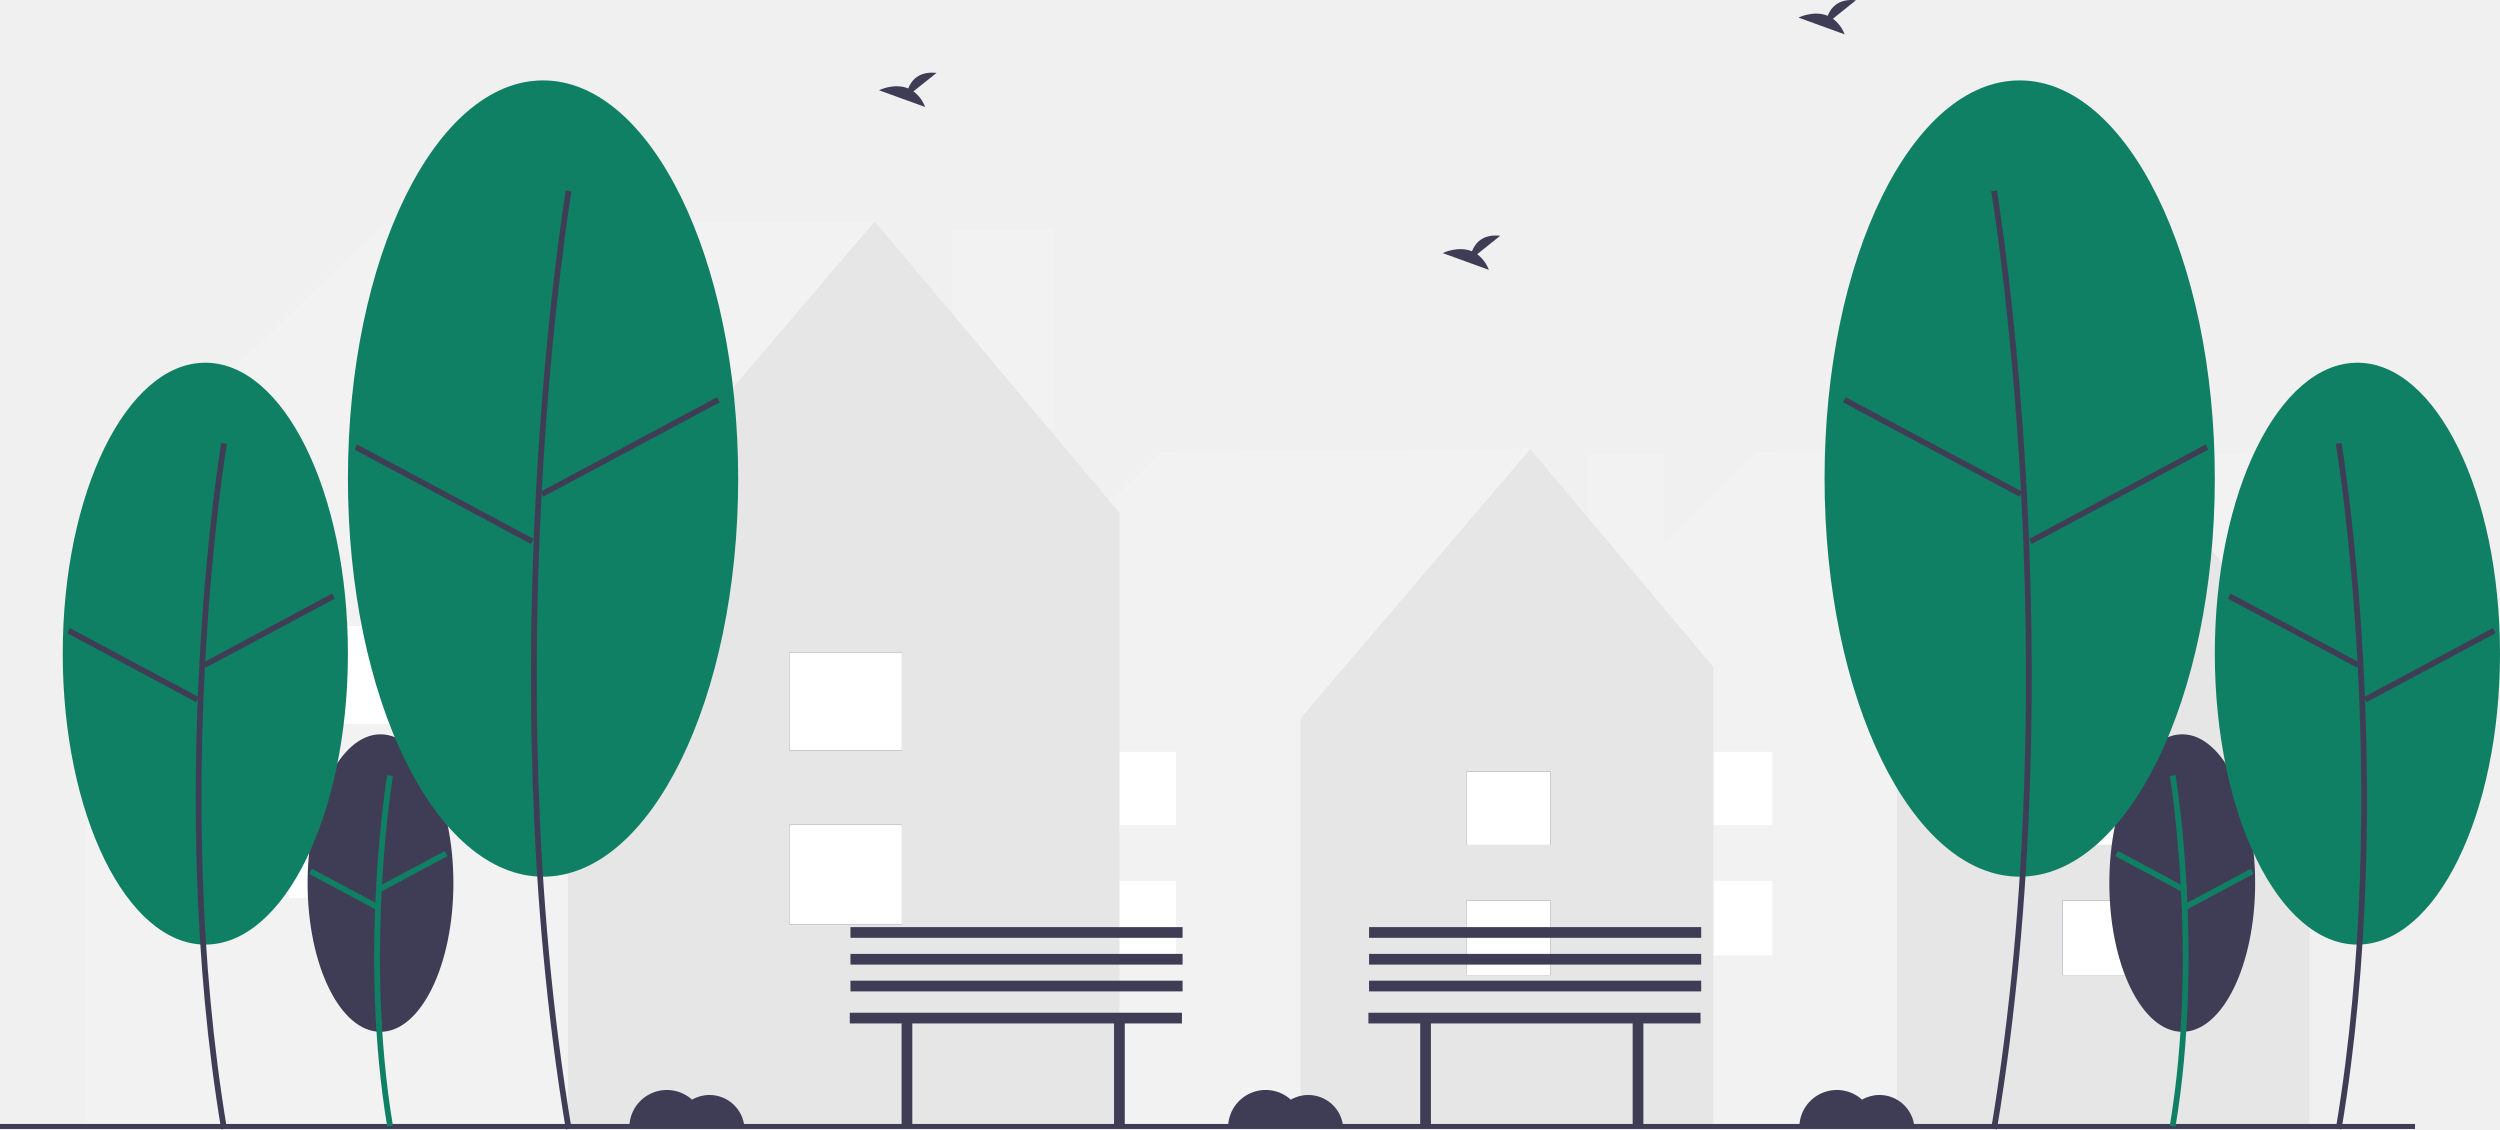
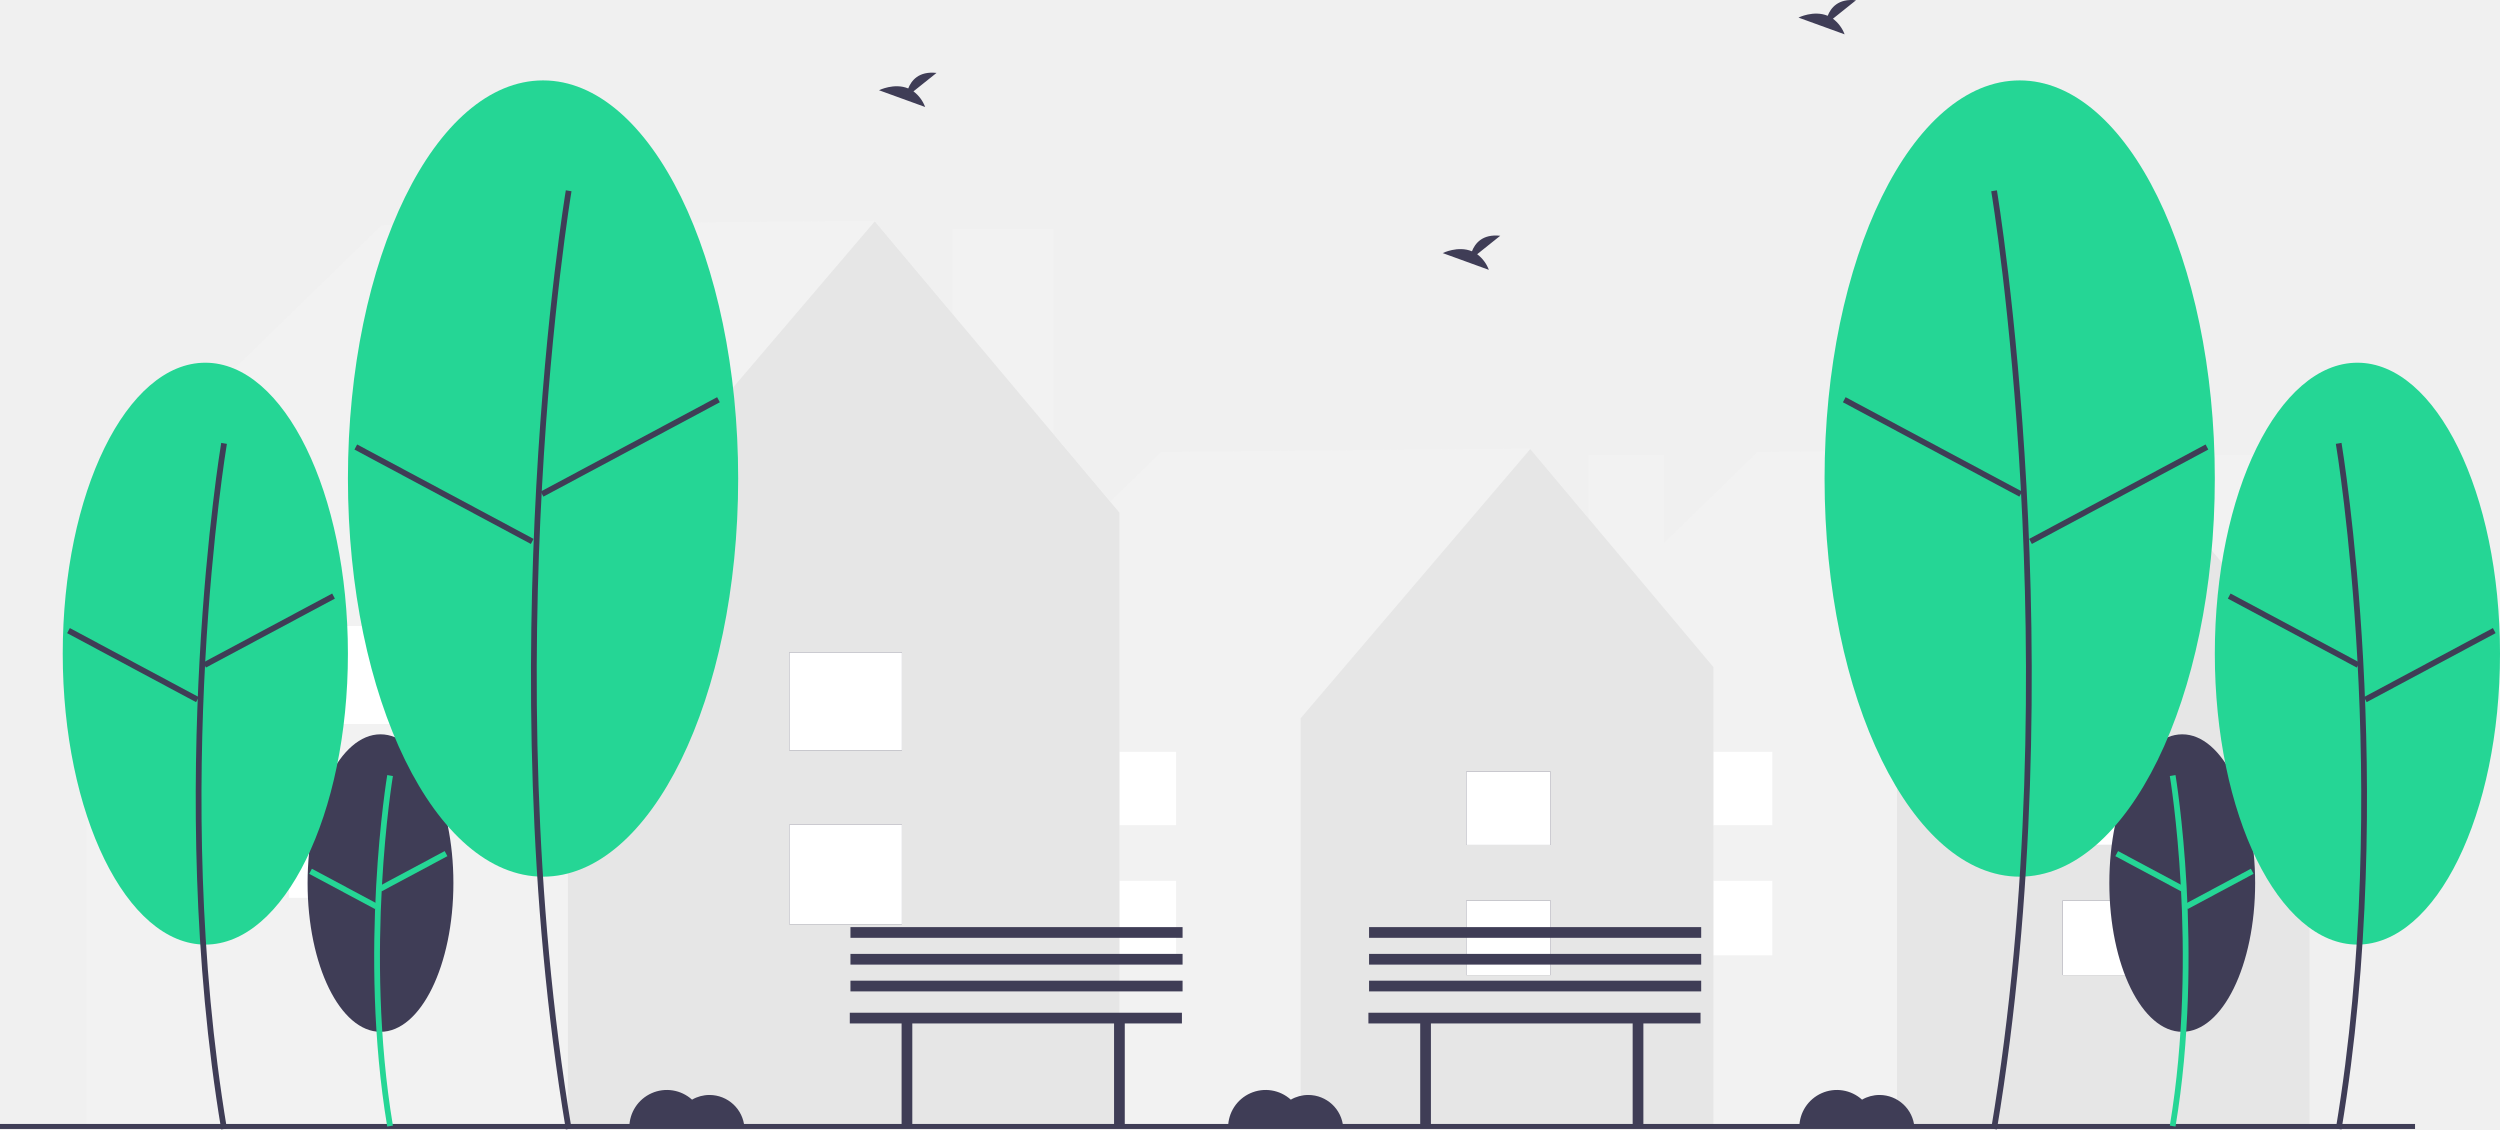
<svg xmlns="http://www.w3.org/2000/svg" data-name="Layer 1" width="997.861" height="450.808" viewBox="0 0 997.861 450.808">
  <rect x="871.992" y="181.558" width="30.159" height="104.398" fill="#f2f2f2" />
  <polygon points="922.068 266.317 848.715 179.052 701.475 180.398 612.156 267.396 613.961 268.556 613.316 268.556 613.316 449.513 921.871 449.513 921.871 268.556 922.068 266.317" fill="#f2f2f2" />
  <polygon points="848.792 179.238 757.154 286.674 757.154 449.513 921.871 449.513 921.871 266.236 848.792 179.238" fill="#e6e6e6" />
  <rect x="823.272" y="359.461" width="33.639" height="29.733" fill="#3f3d56" />
  <rect x="823.272" y="307.996" width="33.639" height="29.262" fill="#3f3d56" />
  <rect x="823.272" y="359.461" width="33.639" height="29.733" fill="#fff" />
  <rect x="823.272" y="307.996" width="33.639" height="29.262" fill="#fff" />
  <rect x="673.777" y="351.571" width="33.639" height="29.733" fill="#fff" />
  <rect x="673.777" y="300.106" width="33.639" height="29.262" fill="#fff" />
  <rect x="633.992" y="181.558" width="30.159" height="104.398" fill="#f2f2f2" />
  <polygon points="684.068 266.317 610.715 179.052 463.475 180.398 374.156 267.396 375.961 268.556 375.316 268.556 375.316 449.513 683.871 449.513 683.871 268.556 684.068 266.317" fill="#f2f2f2" />
  <polygon points="610.792 179.238 519.154 286.674 519.154 449.513 683.871 449.513 683.871 266.236 610.792 179.238" fill="#e6e6e6" />
  <rect x="585.272" y="359.461" width="33.639" height="29.733" fill="#3f3d56" />
  <rect x="585.272" y="307.996" width="33.639" height="29.262" fill="#3f3d56" />
  <rect x="585.272" y="359.461" width="33.639" height="29.733" fill="#fff" />
  <rect x="585.272" y="307.996" width="33.639" height="29.262" fill="#fff" />
  <rect x="435.777" y="351.571" width="33.639" height="29.733" fill="#fff" />
  <rect x="435.777" y="300.106" width="33.639" height="29.262" fill="#fff" />
  <rect x="380.154" y="91.46" width="40.3" height="139.501" fill="#f2f2f2" />
  <polygon points="447.068 204.718 349.051 88.112 152.302 89.91 32.951 206.161 35.362 207.711 34.501 207.711 34.501 449.513 446.804 449.513 446.804 207.711 447.068 204.718" fill="#f2f2f2" />
  <polygon points="349.153 88.36 226.702 231.921 226.702 449.513 446.804 449.513 446.804 204.611 349.153 88.36" fill="#e6e6e6" />
  <rect x="315.053" y="329.181" width="44.95" height="39.731" fill="#3f3d56" />
  <rect x="315.053" y="260.412" width="44.95" height="39.101" fill="#3f3d56" />
  <rect x="315.053" y="329.181" width="44.95" height="39.731" fill="#fff" />
  <rect x="315.053" y="260.412" width="44.95" height="39.101" fill="#fff" />
  <rect x="115.29" y="318.639" width="44.95" height="39.731" fill="#fff" />
  <rect x="115.29" y="249.869" width="44.95" height="39.101" fill="#fff" />
  <rect y="448.62" width="963.951" height="2" fill="#3f3d56" />
  <ellipse cx="151.872" cy="352.472" rx="29.099" ry="59.374" fill="#3f3d56" />
-   <path d="M255.629,674.254c-11.655-69.925-.117-139.598.001-140.293l2.267.384c-.117.692-11.588,69.998.001,139.532Z" transform="translate(-101.0694 -224.5959)" fill="#0f8063" />
-   <rect x="251.026" y="571.202" width="29.841" height="2.3" transform="translate(-339.5816 -31.50095) rotate(-28.1416)" fill="#0f8063" />
-   <rect x="237.023" y="564.485" width="2.3" height="29.842" transform="translate(-486.1247 291.3715) rotate(-61.84204)" fill="#0f8063" />
-   <ellipse cx="81.955" cy="260.903" rx="56.915" ry="116.129" fill="#0f8063" />
+   <path d="M255.629,674.254c-11.655-69.925-.117-139.598.001-140.293l2.267.384c-.117.692-11.588,69.998.001,139.532Z" transform="translate(-101.0694 -224.5959)" fill="#25d695" />
+   <rect x="251.026" y="571.202" width="29.841" height="2.3" transform="translate(-339.5816 -31.50095) rotate(-28.1416)" fill="#25d695" />
+   <rect x="237.023" y="564.485" width="2.3" height="29.842" transform="translate(-486.1247 291.3715) rotate(-61.84204)" fill="#25d695" />
+   <ellipse cx="81.955" cy="260.903" rx="56.915" ry="116.129" fill="#25d695" />
  <path d="M189.364,675.404c-22.765-136.585-.23-272.673.001-274.032l2.267.384c-.23,1.355-22.698,137.077.001,273.271Z" transform="translate(-101.0694 -224.5959)" fill="#3f3d56" />
  <rect x="179.276" y="475.125" width="58.368" height="2.3" transform="translate(-301.0624 -69.97216) rotate(-28.1416)" fill="#3f3d56" />
  <rect x="152.989" y="460.889" width="2.3" height="58.368" transform="translate(-451.7425 170.111) rotate(-61.84258)" fill="#3f3d56" />
-   <ellipse cx="216.754" cy="191.008" rx="77.883" ry="158.914" fill="#0f8063" />
+   <ellipse cx="216.754" cy="191.008" rx="77.883" ry="158.914" fill="#25d695" />
  <path d="M326.916,675.404c-31.14-186.837-.314-372.992.001-374.851l2.267.384c-.314,1.855-31.074,187.644.001,374.089Z" transform="translate(-101.0694 -224.5959)" fill="#3f3d56" />
  <rect x="312.694" y="401.831" width="79.871" height="2.3" transform="translate(-249.45 -10.63875) rotate(-28.1416)" fill="#3f3d56" />
  <rect x="277.146" y="381.926" width="2.3" height="79.871" transform="translate(-326.0358 243.5579) rotate(-61.84329)" fill="#3f3d56" />
  <ellipse cx="871.029" cy="352.472" rx="29.099" ry="59.374" fill="#3f3d56" />
-   <path d="M969.412,674.254c11.655-69.925.117-139.598-.001-140.293l-2.267.384c.117.692,11.588,69.998-.001,139.532Z" transform="translate(-101.0694 -224.5959)" fill="#0f8063" />
-   <rect x="957.944" y="557.431" width="2.3" height="29.841" transform="translate(-99.02545 923.5193) rotate(-61.8584)" fill="#0f8063" />
-   <rect x="971.946" y="578.256" width="29.842" height="2.3" transform="translate(-257.6977 309.6834) rotate(-28.15796)" fill="#0f8063" />
-   <ellipse cx="940.946" cy="260.903" rx="56.915" ry="116.129" fill="#0f8063" />
+   <path d="M969.412,674.254c11.655-69.925.117-139.598-.001-140.293l-2.267.384c.117.692,11.588,69.998-.001,139.532Z" transform="translate(-101.0694 -224.5959)" fill="#25d695" />
+   <rect x="957.944" y="557.431" width="2.3" height="29.841" transform="translate(-99.02545 923.5193) rotate(-61.8584)" fill="#25d695" />
+   <rect x="971.946" y="578.256" width="29.842" height="2.3" transform="translate(-257.6977 309.6834) rotate(-28.15796)" fill="#25d695" />
+   <ellipse cx="940.946" cy="260.903" rx="56.915" ry="116.129" fill="#25d695" />
  <path d="M1035.676,675.404c22.765-136.585.23-272.673-.001-274.032l-2.267.384c.23,1.355,22.698,137.077-.001,273.271Z" transform="translate(-101.0694 -224.5959)" fill="#3f3d56" />
  <rect x="1015.43" y="447.091" width="2.3" height="58.368" transform="translate(16.06635 923.4476) rotate(-61.8584)" fill="#3f3d56" />
  <rect x="1041.717" y="488.923" width="58.368" height="2.3" transform="translate(-205.5961 338.7557) rotate(-28.15742)" fill="#3f3d56" />
-   <ellipse cx="806.148" cy="191.008" rx="77.883" ry="158.914" fill="#0f8063" />
+   <ellipse cx="806.148" cy="191.008" rx="77.883" ry="158.914" fill="#25d695" />
  <path d="M898.124,675.404c31.14-186.837.314-372.992-.001-374.851l-2.267.384c.314,1.855,31.074,187.644-.001,374.089Z" transform="translate(-101.0694 -224.5959)" fill="#3f3d56" />
  <rect x="871.261" y="363.045" width="2.3" height="79.871" transform="translate(4.52428 757.5963) rotate(-61.8584)" fill="#3f3d56" />
  <rect x="906.809" y="420.712" width="79.871" height="2.3" transform="translate(-188.1019 272.0814) rotate(-28.15671)" fill="#3f3d56" />
  <path d="M690.674,326.062l9.206-7.363c-7.151-.789-10.09,3.111-11.292,6.198-5.587-2.32-11.669.72-11.669.72l18.419,6.687A13.938,13.938,0,0,0,690.674,326.062Z" transform="translate(-101.0694 -224.5959)" fill="#3f3d56" />
  <path d="M465.674,261.062l9.206-7.363c-7.151-.789-10.09,3.111-11.292,6.198-5.587-2.32-11.669.72-11.669.72l18.419,6.687A13.938,13.938,0,0,0,465.674,261.062Z" transform="translate(-101.0694 -224.5959)" fill="#3f3d56" />
  <path d="M832.674,232.062l9.206-7.363c-7.151-.789-10.09,3.111-11.292,6.198-5.587-2.32-11.669.72-11.669.72l18.419,6.687A13.938,13.938,0,0,0,832.674,232.062Z" transform="translate(-101.0694 -224.5959)" fill="#3f3d56" />
  <path d="M851.26,661.648a13.918,13.918,0,0,0-6.97,1.87A14.982,14.982,0,0,0,819.26,674.648h45.95A13.99,13.99,0,0,0,851.26,661.648Z" transform="translate(-101.0694 -224.5959)" fill="#3f3d56" />
  <path d="M384.26,661.648a13.918,13.918,0,0,0-6.97,1.87A14.982,14.982,0,0,0,352.26,674.648h45.95A13.99,13.99,0,0,0,384.26,661.648Z" transform="translate(-101.0694 -224.5959)" fill="#3f3d56" />
  <path d="M623.26,661.648a13.918,13.918,0,0,0-6.97,1.87A14.982,14.982,0,0,0,591.26,674.648h45.95A13.99,13.99,0,0,0,623.26,661.648Z" transform="translate(-101.0694 -224.5959)" fill="#3f3d56" />
  <polygon points="471.759 404.228 339.191 404.228 339.191 408.504 359.866 408.504 359.866 449.13 364.142 449.13 364.142 408.504 444.669 408.504 444.669 449.13 448.946 449.13 448.946 408.504 471.759 408.504 471.759 404.228" fill="#3f3d56" />
  <rect x="339.452" y="391.434" width="132.568" height="4.276" fill="#3f3d56" />
  <rect x="339.452" y="380.743" width="132.568" height="4.276" fill="#3f3d56" />
  <rect x="339.452" y="370.052" width="132.568" height="4.276" fill="#3f3d56" />
  <polygon points="678.759 404.228 546.191 404.228 546.191 408.504 566.866 408.504 566.866 449.13 571.142 449.13 571.142 408.504 651.669 408.504 651.669 449.13 655.946 449.13 655.946 408.504 678.759 408.504 678.759 404.228" fill="#3f3d56" />
  <rect x="546.452" y="391.434" width="132.568" height="4.276" fill="#3f3d56" />
  <rect x="546.452" y="380.743" width="132.568" height="4.276" fill="#3f3d56" />
  <rect x="546.452" y="370.052" width="132.568" height="4.276" fill="#3f3d56" />
</svg>
